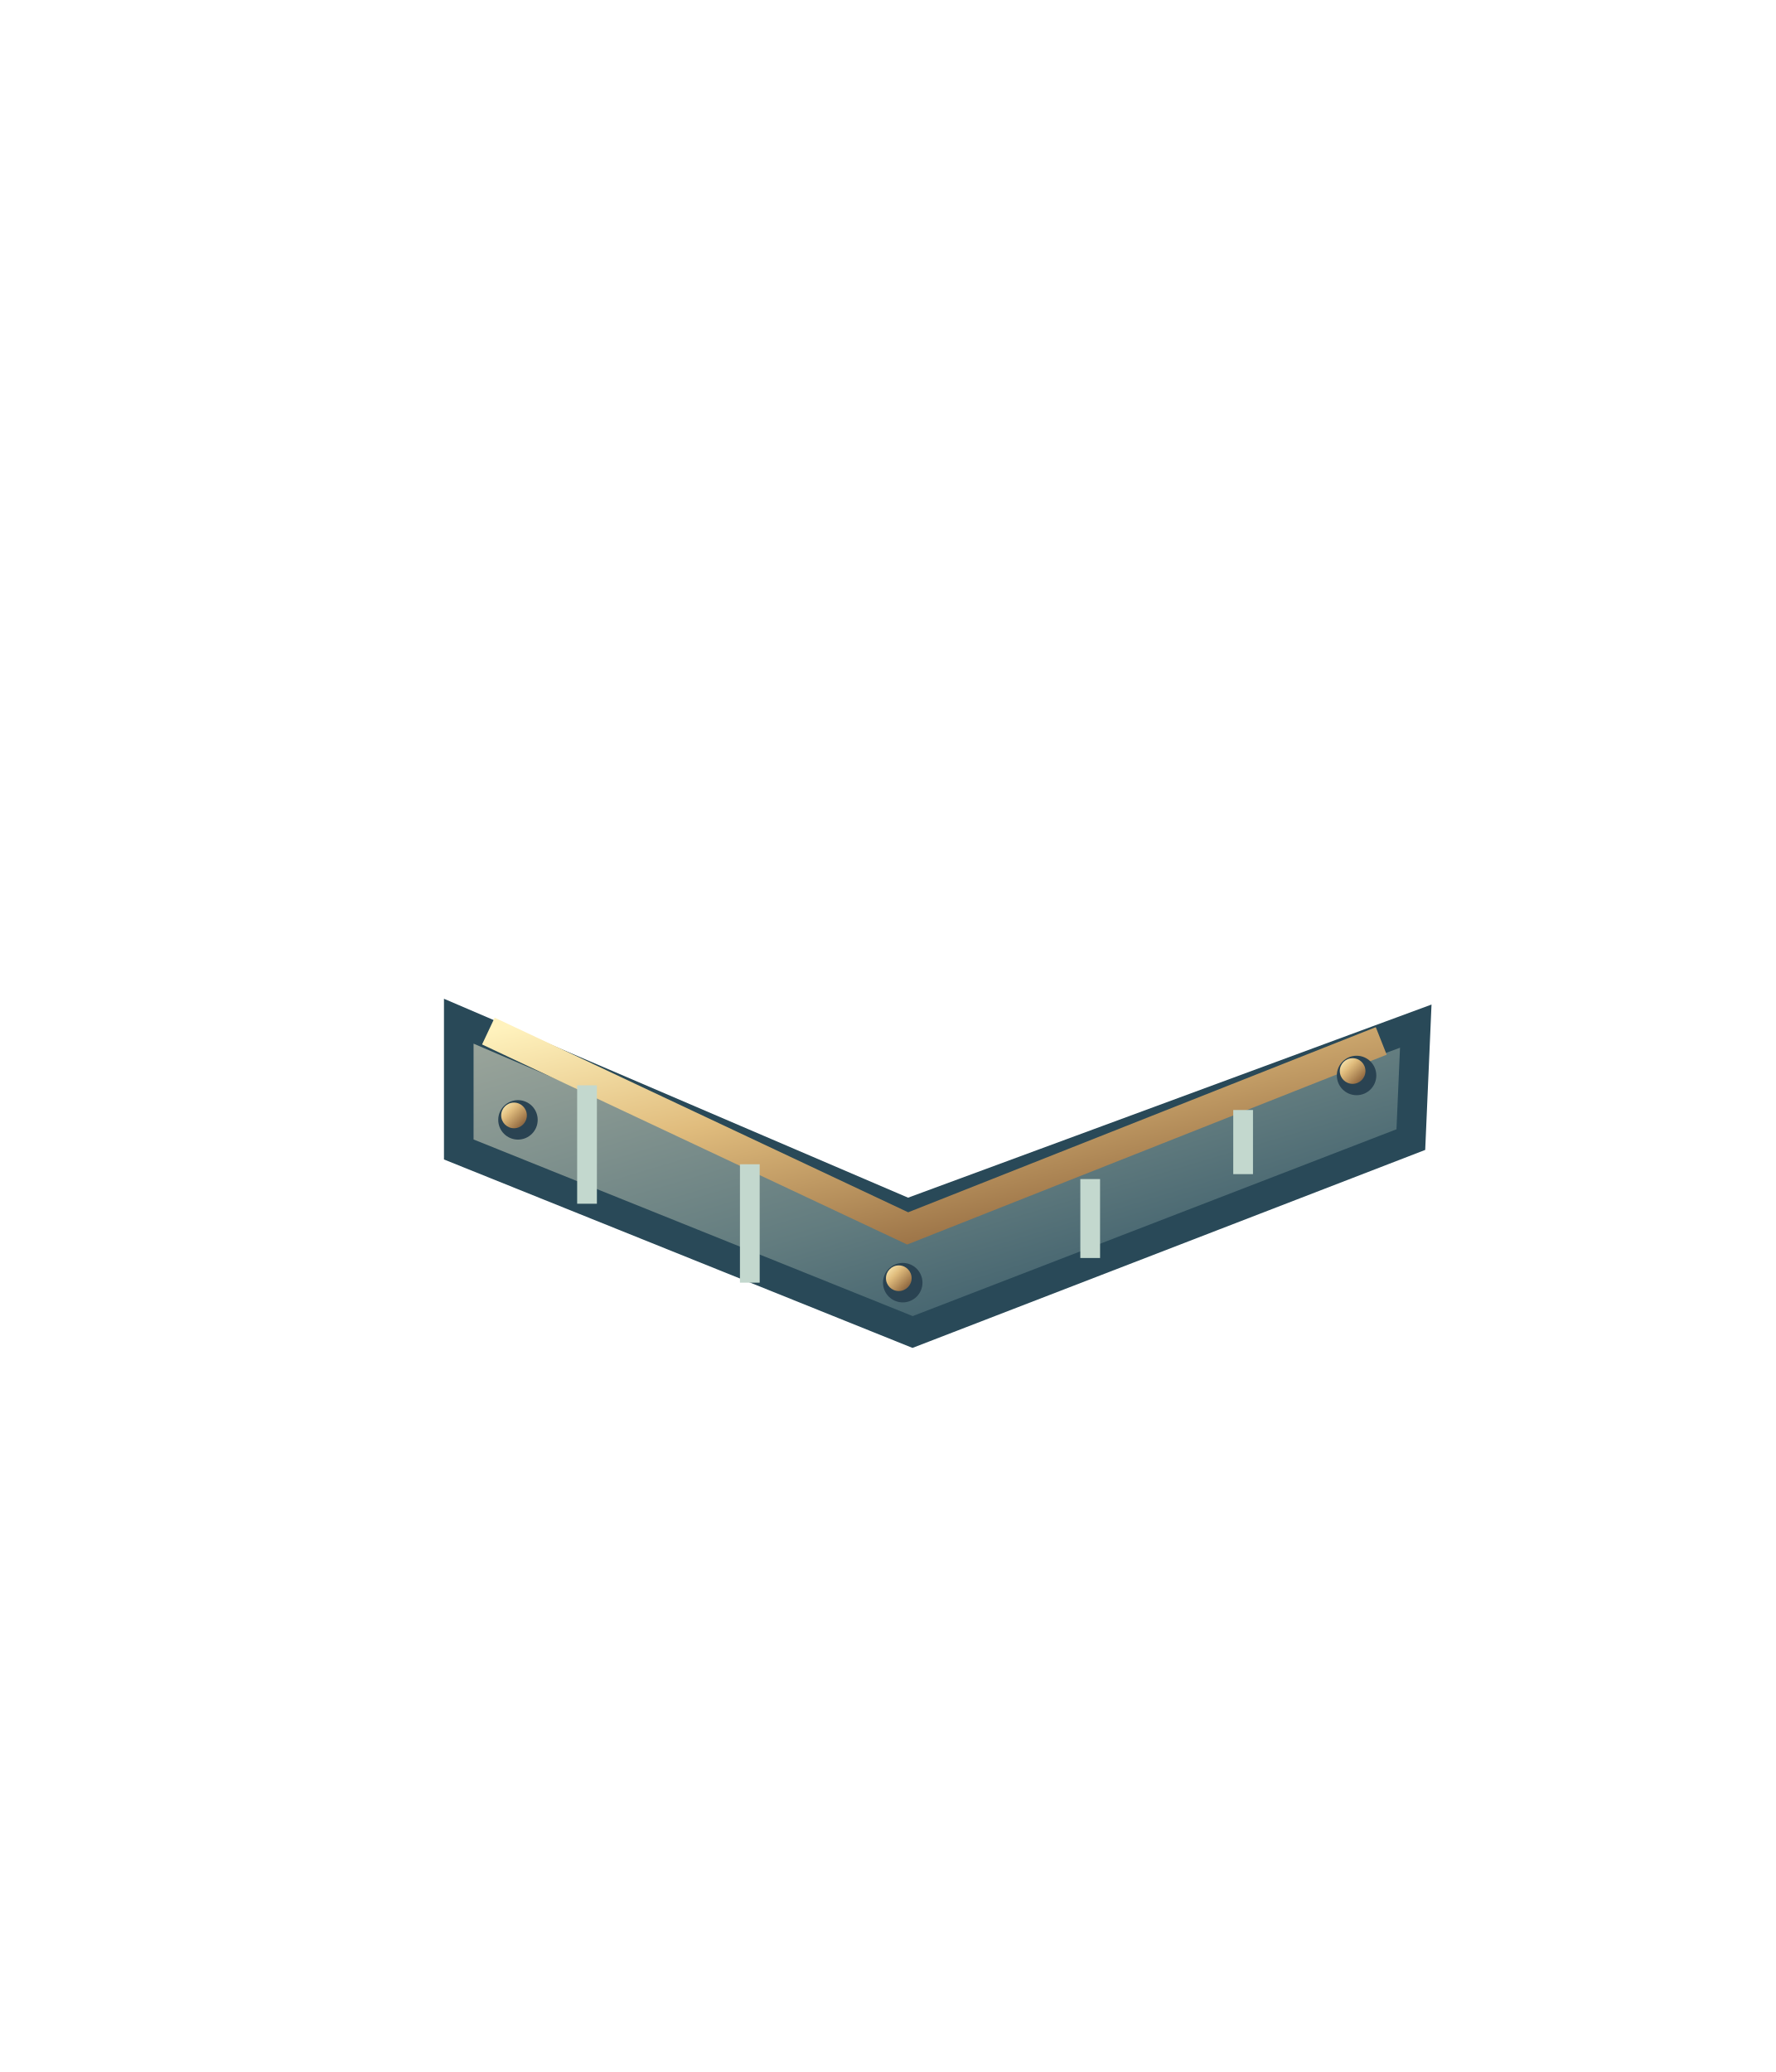
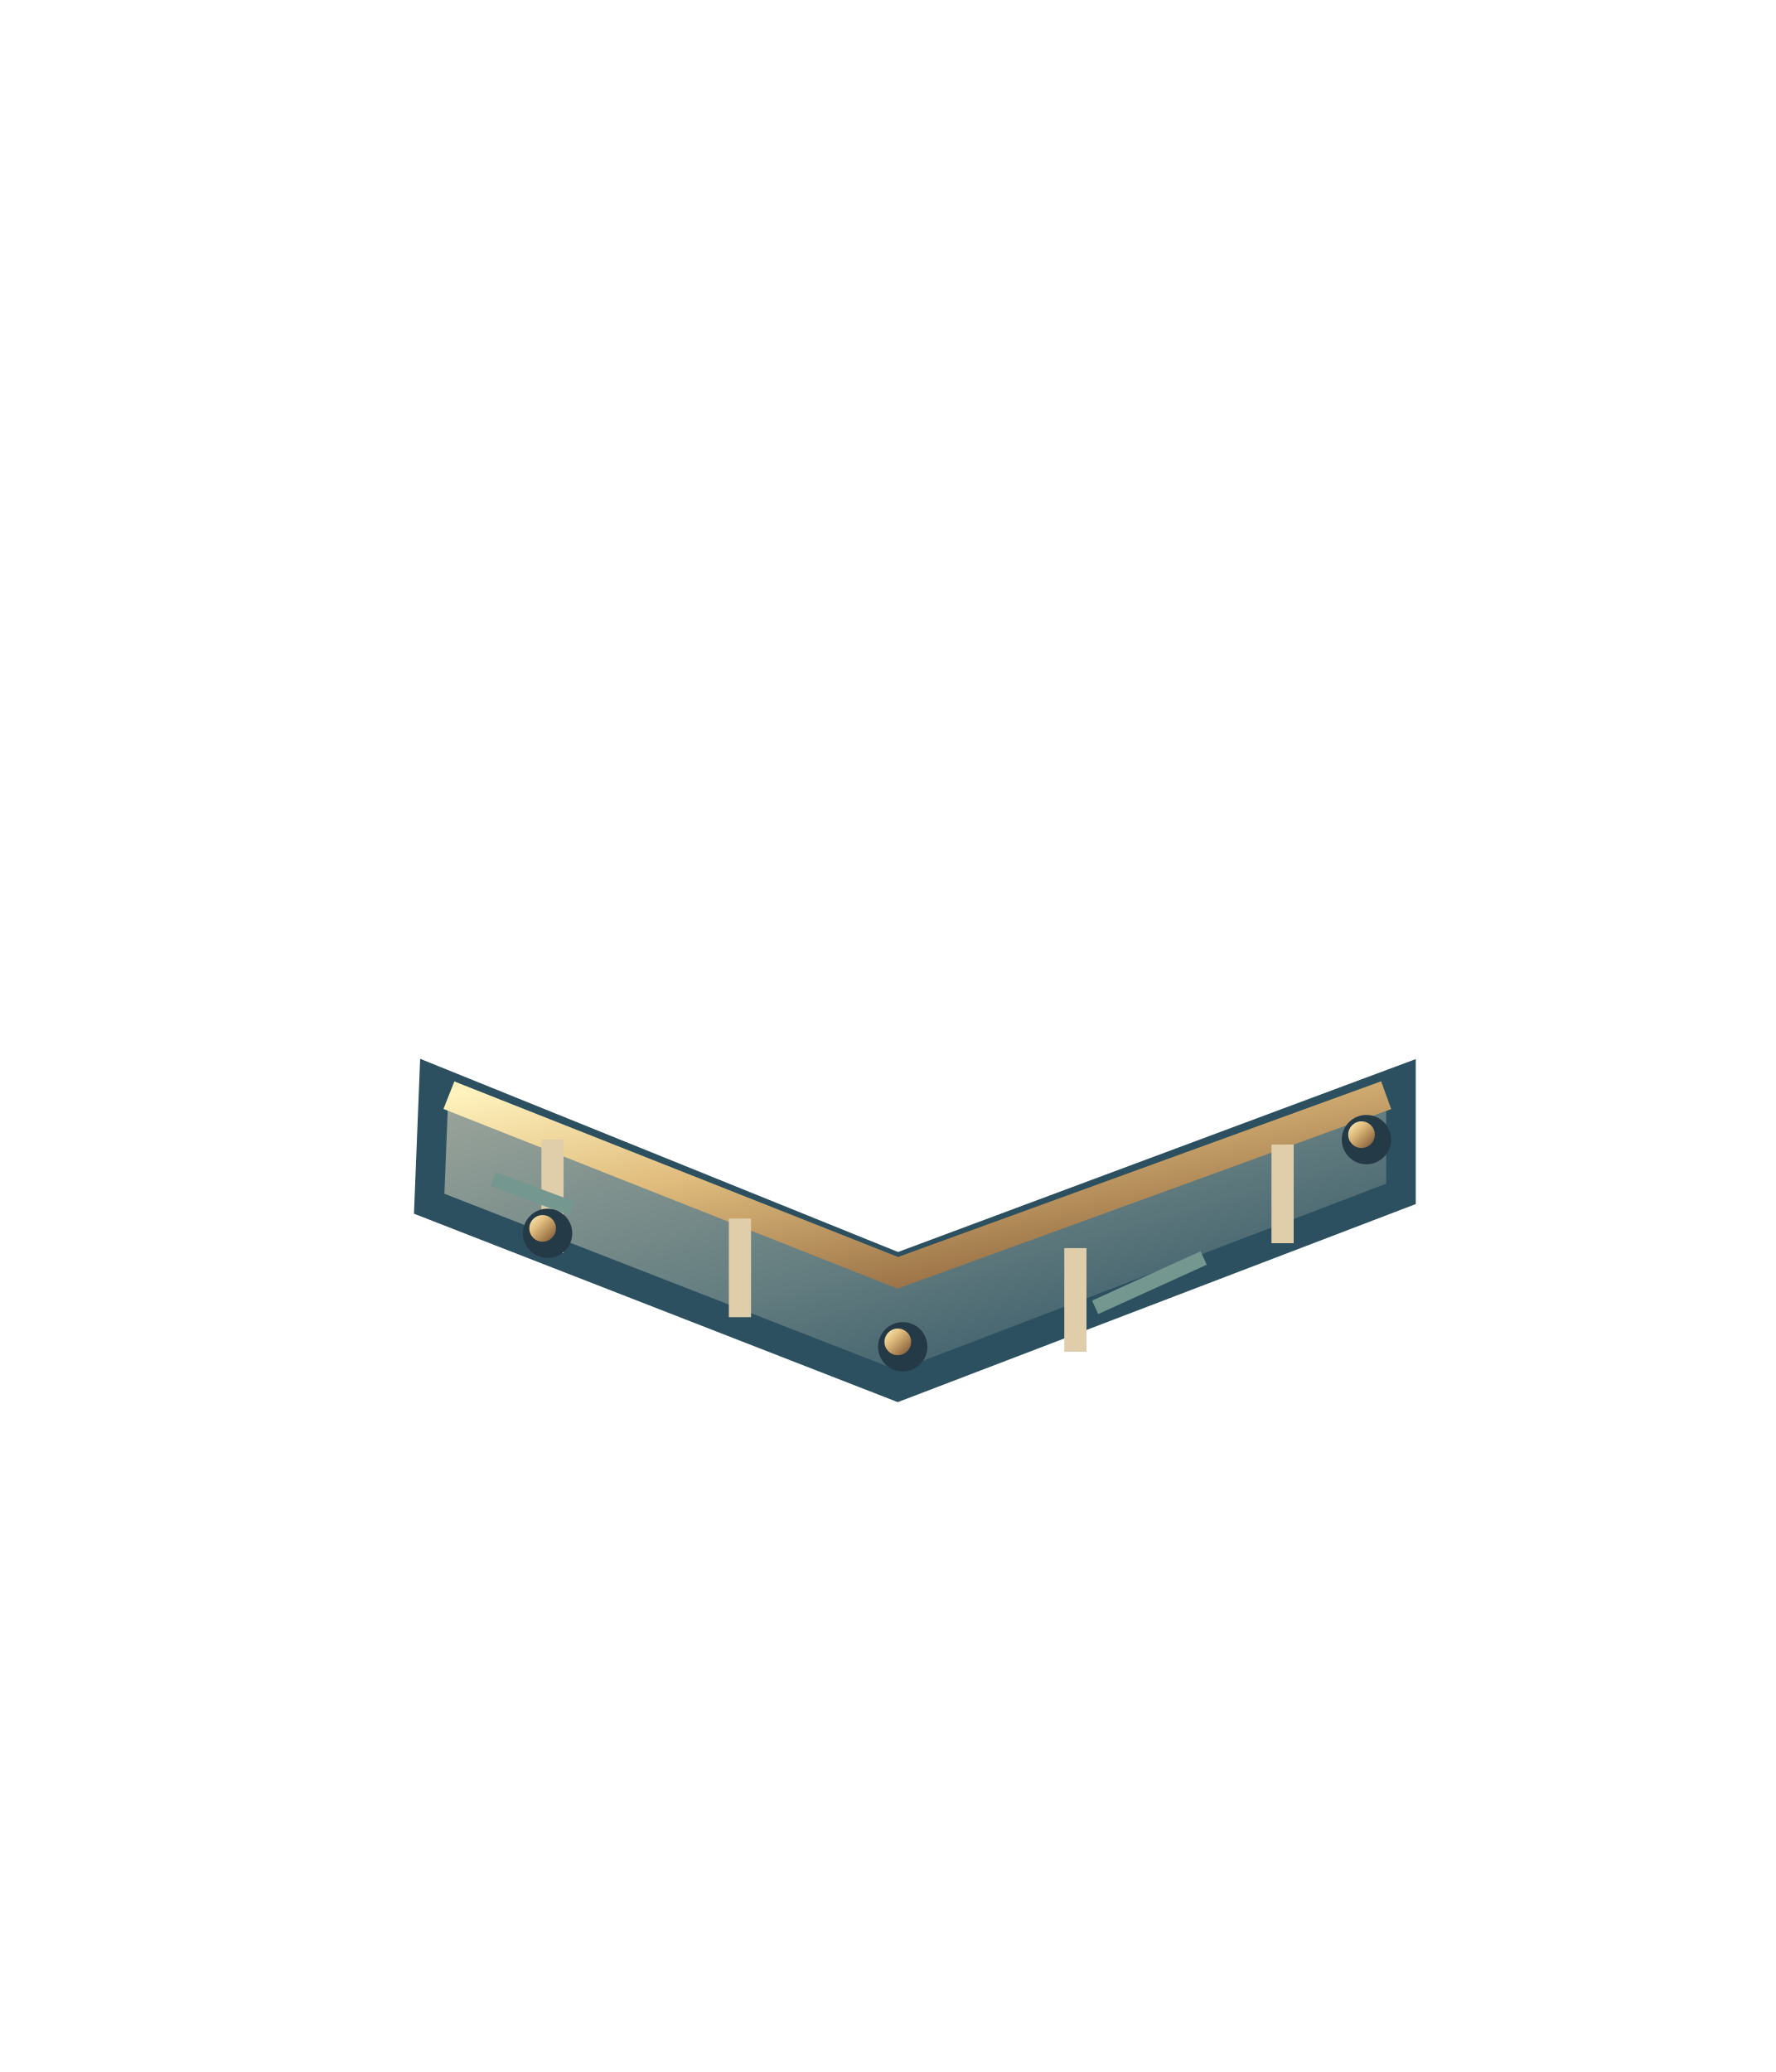
- <svg xmlns="http://www.w3.org/2000/svg" width="360" height="420" viewBox="0 0 360 420" role="img" aria-label="sniper 1 front layer">
+ <svg xmlns="http://www.w3.org/2000/svg" width="360" height="420" viewBox="0 0 360 420" role="img" aria-label="Vigía T06 1 front">
  <defs>
    <linearGradient id="mStone" x1="0" y1="0" x2=".95" y2="1">
      <stop stop-color="#fff2cb" />
      <stop offset=".22" stop-color="#d4c9a6" />
      <stop offset=".64" stop-color="#899b93" />
      <stop offset="1" stop-color="#526d74" />
    </linearGradient>
    <linearGradient id="sideStone" x1="0" y1="0" x2=".92" y2="1">
      <stop stop-color="#9fa89d" />
      <stop offset=".55" stop-color="#627c7f" />
      <stop offset="1" stop-color="#284d60" />
    </linearGradient>
    <linearGradient id="iron" x1=".2" y1="0" x2=".9" y2="1">
      <stop stop-color="#e8e8d1" />
      <stop offset=".22" stop-color="#8babae" />
      <stop offset=".57" stop-color="#4b7888" />
      <stop offset=".89" stop-color="#294861" />
      <stop offset="1" stop-color="#172f4e" />
    </linearGradient>
    <linearGradient id="wood" x1="0" y1="0" x2=".8" y2="1">
      <stop stop-color="#f0c892" />
      <stop offset=".4" stop-color="#ae7b50" />
      <stop offset=".78" stop-color="#785441" />
      <stop offset="1" stop-color="#493c38" />
    </linearGradient>
    <linearGradient id="woodShade" x1="0" y1="0" x2=".8" y2="1">
      <stop stop-color="#bd8050" />
      <stop offset=".6" stop-color="#654b3d" />
      <stop offset="1" stop-color="#39353a" />
    </linearGradient>
    <linearGradient id="roof" x1="0" y1="0" x2=".8" y2="1">
      <stop stop-color="#aec3b8" />
      <stop offset=".2" stop-color="#698d9d" />
      <stop offset=".47" stop-color="#416f88" />
      <stop offset=".84" stop-color="#244760" />
      <stop offset="1" stop-color="#152f52" />
    </linearGradient>
    <linearGradient id="canvas" x1=".2" y1="0" x2="1" y2="1">
      <stop stop-color="#e6d8b6" />
      <stop offset=".38" stop-color="#8da99d" />
      <stop offset=".86" stop-color="#3d7183" />
      <stop offset="1" stop-color="#2c4b65" />
    </linearGradient>
    <linearGradient id="brass" x1="0" y1="0" x2="1" y2="1">
      <stop stop-color="#fff2bd" />
      <stop offset=".36" stop-color="#e0bc7d" />
      <stop offset=".77" stop-color="#9e7649" />
      <stop offset="1" stop-color="#664c41" />
    </linearGradient>
    <radialGradient id="optic">
      <stop stop-color="#f5ffff" />
      <stop offset=".3" stop-color="#a6fff1" />
      <stop offset=".58" stop-color="#60b8bb" />
      <stop offset="1" stop-color="#285d79" />
    </radialGradient>
    <radialGradient id="light">
      <stop stop-color="#ffeabb" stop-opacity=".85" />
      <stop offset=".5" stop-color="#e1ac55" stop-opacity=".28" />
      <stop offset="1" stop-color="#b48e50" stop-opacity="0" />
    </radialGradient>
    <pattern id="grain" width="20" height="16" patternUnits="userSpaceOnUse">
      <path d="M1 5q7-3 14-2M-2 14q9-2 15-1" fill="none" stroke="#ffe1af" stroke-width="1.1" opacity=".21" />
    </pattern>
    <filter id="soft">
      <feGaussianBlur stdDeviation="5" />
    </filter>
  </defs>
-   <g id="sniper-front-rail">
-     <path d="M93 207 184 246 287 208 286 231 185 270 93 233Z" fill="url(#sideStone)" stroke="#294958" stroke-width="6" />
-     <path d="M99 209 184 249 280 211" stroke="url(#brass)" stroke-width="6" fill="none" />
-     <path d="M119 220v24M152 236v24M221 239v16M252 225v13" stroke="#c3d8ce" stroke-width="4" />
-     <circle cx="105" cy="227" r="4" fill="#2a4352" />
-     <circle cx="104.2" cy="226.1" r="2.6" fill="url(#brass)" />
-     <circle cx="183" cy="260" r="4" fill="#2a4352" />
-     <circle cx="182.2" cy="259.1" r="2.6" fill="url(#brass)" />
-     <circle cx="275" cy="218" r="4" fill="#2a4352" />
-     <circle cx="274.2" cy="217.1" r="2.6" fill="url(#brass)" />
+   <defs>
+     <linearGradient id="t06Flag" x1="0" y1="0" x2="1" y2="1">
+       <stop stop-color="#c9f2d6" />
+       <stop offset=".45" stop-color="#3c8c95" />
+       <stop offset="1" stop-color="#205170" />
+     </linearGradient>
+     <linearGradient id="t06Arm" x1="0" y1="0" x2=".8" y2="1">
+       <stop stop-color="#f6e6ba" />
+       <stop offset=".23" stop-color="#b4d2c9" />
+       <stop offset=".6" stop-color="#4e8799" />
+       <stop offset="1" stop-color="#24465c" />
+     </linearGradient>
+     <radialGradient id="t06Glow">
+       <stop stop-color="#ffffff" />
+       <stop offset=".25" stop-color="#b8fff0" />
+       <stop offset=".6" stop-color="#4da9a9" stop-opacity=".8" />
+       <stop offset="1" stop-color="#266e84" stop-opacity="0" />
+     </radialGradient>
+     <pattern id="t06Stone" width="33" height="28" patternUnits="userSpaceOnUse">
+       <path d="M0 0H33M0 28H33M15 0V28" fill="none" stroke="#395463" stroke-width="2.3" opacity=".36" />
+       <path d="M2 5l9-2M19 19l9-1" fill="none" stroke="#fff2cd" stroke-width="2.8" opacity=".17" />
+     </pattern>
+   </defs>
+   <g id="t06-sniper-front-rail" data-operator-occlusion="feet-only">
+     <path d="M88 219 182 257 284 219 284 242 182 281 87 244Z" fill="url(#sideStone)" stroke="#2c5060" stroke-width="6" />
+     <path d="M91 222 182 258 281 222" fill="none" stroke="url(#brass)" stroke-width="6" />
+     <path d="M112 231v23M150 247v20M218 253v21M260 232v20" stroke="#e0cda9" stroke-width="4.5" />
+     <path d="M100 239l16 6M222 265l22-10" stroke="#74988f" stroke-width="3" />
+     <circle cx="111" cy="250" r="5" fill="#243a47" />
+     <circle cx="110" cy="249" r="2.7" fill="url(#brass)" />
+     <circle cx="183" cy="273" r="5" fill="#243a47" />
+     <circle cx="182" cy="272" r="2.7" fill="url(#brass)" />
+     <circle cx="277" cy="231" r="5" fill="#243a47" />
+     <circle cx="276" cy="230" r="2.7" fill="url(#brass)" />
  </g>
</svg>
